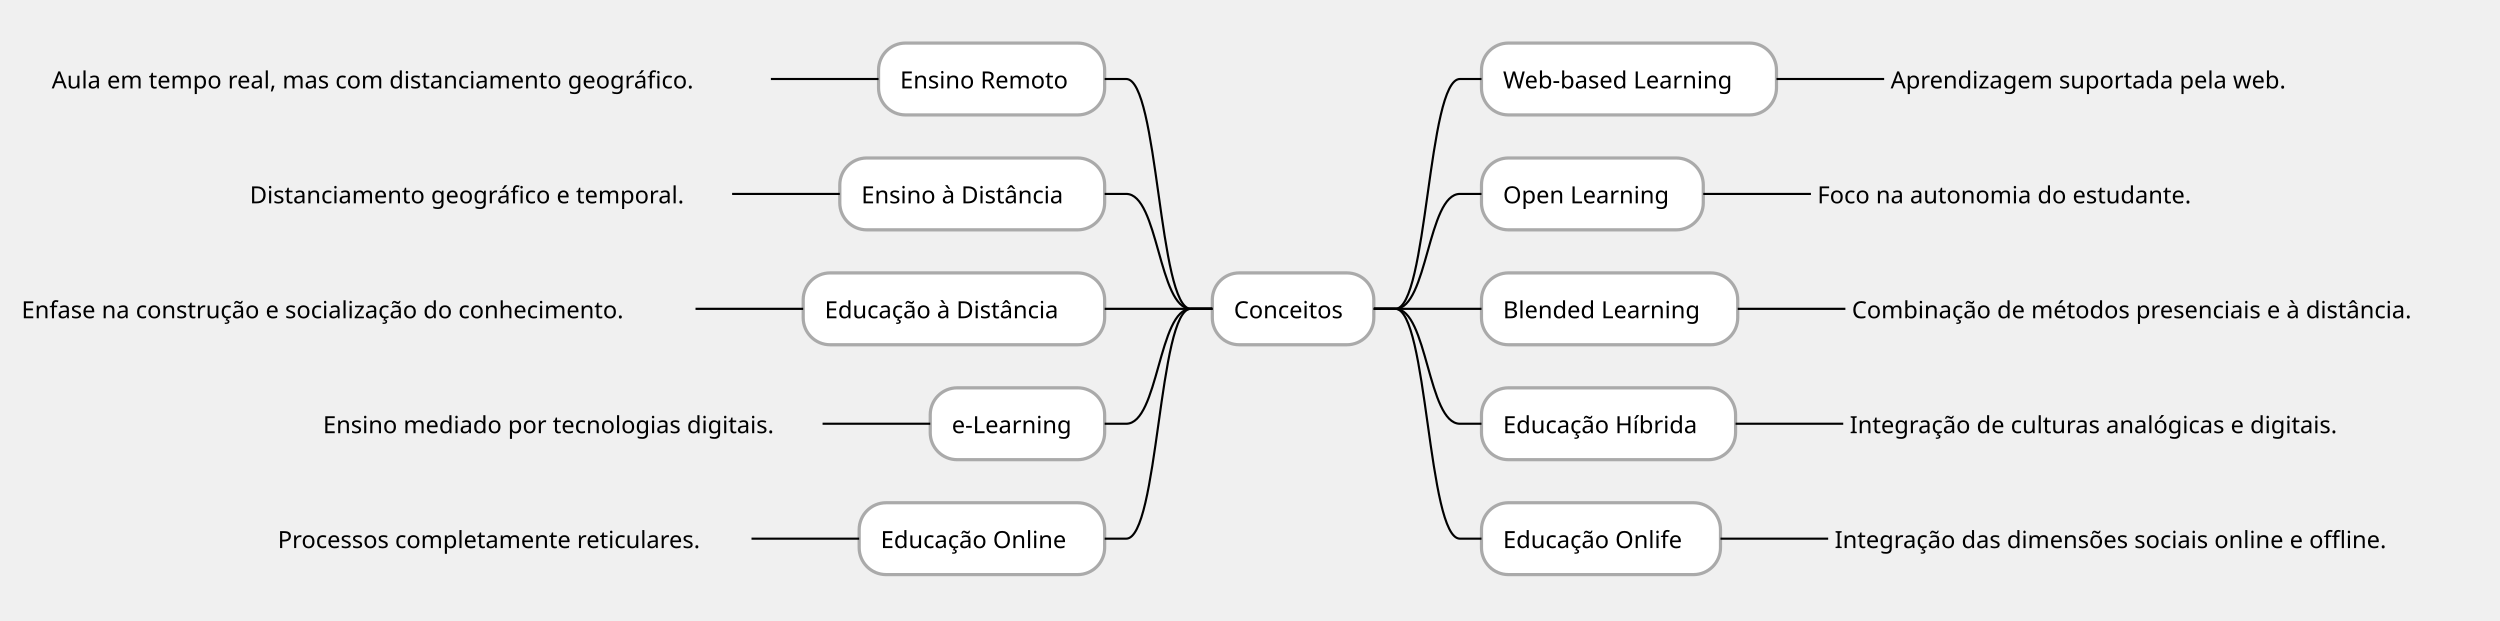
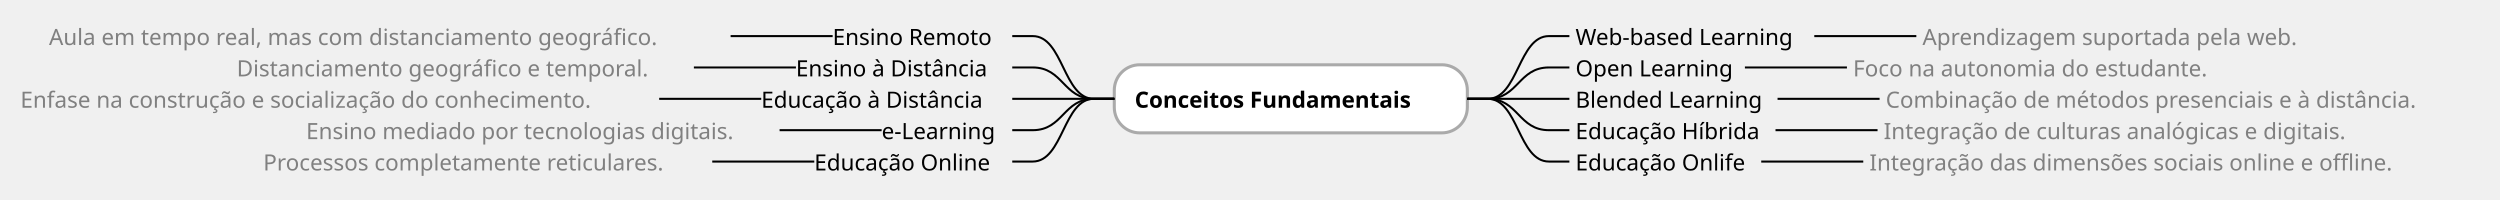
- <svg xmlns="http://www.w3.org/2000/svg" contentStyleType="text/css" height="288px" preserveAspectRatio="none" style="width:1161px;height:288px;background:#FFFFFF;" version="1.1" viewBox="0 0 1161 288" width="1161px" zoomAndPan="magnify">
+ <svg xmlns="http://www.w3.org/2000/svg" contentStyleType="text/css" height="98px" preserveAspectRatio="none" style="width:1225px;height:98px;background:#FFFFFF;" version="1.1" viewBox="0 0 1225 98" width="1225px" zoomAndPan="magnify">
  <defs />
  <g>
-     <rect fill="#FFFFFF" height="33.369" rx="12.5" ry="12.5" style="stroke:#AAAAAA;stroke-width:1.5;" width="75" x="563" y="126.737" />
-     <text fill="#000000" font-family="Verdana" font-size="11" lengthAdjust="spacing" textLength="55" x="573" y="147.796">Conceitos</text>
-     <rect fill="#FFFFFF" height="33.369" rx="12.5" ry="12.5" style="stroke:#AAAAAA;stroke-width:1.5;" width="137" x="688" y="20" />
-     <text fill="#000000" font-family="Verdana" font-size="11" lengthAdjust="spacing" textLength="117" x="698" y="41.059">Web-based Learning</text>
-     <text fill="#000000" font-family="Verdana" font-size="11" lengthAdjust="spacing" textLength="202" x="878" y="41.059">Aprendizagem suportada pela web.</text>
-     <path d="M825,36.684 L835,36.684 C850,36.684 850,36.684 865,36.684 L875,36.684 " fill="none" style="stroke:#000000;stroke-width:1.0;" />
-     <path d="M638,143.422 L648,143.422 C663,143.422 663,36.684 678,36.684 L688,36.684 " fill="none" style="stroke:#000000;stroke-width:1.0;" />
-     <rect fill="#FFFFFF" height="33.369" rx="12.5" ry="12.5" style="stroke:#AAAAAA;stroke-width:1.5;" width="103" x="688" y="73.369" />
-     <text fill="#000000" font-family="Verdana" font-size="11" lengthAdjust="spacing" textLength="83" x="698" y="94.428">Open Learning</text>
-     <text fill="#000000" font-family="Verdana" font-size="11" lengthAdjust="spacing" textLength="190" x="844" y="94.428">Foco na autonomia do estudante.</text>
-     <path d="M791,90.053 L801,90.053 C816,90.053 816,90.053 831,90.053 L841,90.053 " fill="none" style="stroke:#000000;stroke-width:1.0;" />
-     <path d="M638,143.422 L648,143.422 C663,143.422 663,90.053 678,90.053 L688,90.053 " fill="none" style="stroke:#000000;stroke-width:1.0;" />
-     <rect fill="#FFFFFF" height="33.369" rx="12.5" ry="12.5" style="stroke:#AAAAAA;stroke-width:1.5;" width="119" x="688" y="126.737" />
-     <text fill="#000000" font-family="Verdana" font-size="11" lengthAdjust="spacing" textLength="99" x="698" y="147.796">Blended Learning</text>
-     <text fill="#000000" font-family="Verdana" font-size="11" lengthAdjust="spacing" textLength="289" x="860" y="147.796">Combinação de métodos presenciais e à distância.</text>
-     <path d="M807,143.422 L817,143.422 C832,143.422 832,143.422 847,143.422 L857,143.422 " fill="none" style="stroke:#000000;stroke-width:1.0;" />
-     <path d="M638,143.422 L648,143.422 C663,143.422 663,143.422 678,143.422 L688,143.422 " fill="none" style="stroke:#000000;stroke-width:1.0;" />
-     <rect fill="#FFFFFF" height="33.369" rx="12.5" ry="12.5" style="stroke:#AAAAAA;stroke-width:1.5;" width="118" x="688" y="180.106" />
-     <text fill="#000000" font-family="Verdana" font-size="11" lengthAdjust="spacing" textLength="98" x="698" y="201.165">Educação Híbrida</text>
-     <text fill="#000000" font-family="Verdana" font-size="11" lengthAdjust="spacing" textLength="252" x="859" y="201.165">Integração de culturas analógicas e digitais.</text>
-     <path d="M806,196.79 L816,196.79 C831,196.79 831,196.79 846,196.79 L856,196.79 " fill="none" style="stroke:#000000;stroke-width:1.0;" />
-     <path d="M638,143.422 L648,143.422 C663,143.422 663,196.79 678,196.79 L688,196.79 " fill="none" style="stroke:#000000;stroke-width:1.0;" />
-     <rect fill="#FFFFFF" height="33.369" rx="12.5" ry="12.5" style="stroke:#AAAAAA;stroke-width:1.5;" width="111" x="688" y="233.475" />
-     <text fill="#000000" font-family="Verdana" font-size="11" lengthAdjust="spacing" textLength="91" x="698" y="254.534">Educação Onlife</text>
-     <text fill="#000000" font-family="Verdana" font-size="11" lengthAdjust="spacing" textLength="285" x="852" y="254.534">Integração das dimensões sociais online e offline.</text>
-     <path d="M799,250.159 L809,250.159 C824,250.159 824,250.159 839,250.159 L849,250.159 " fill="none" style="stroke:#000000;stroke-width:1.0;" />
-     <path d="M638,143.422 L648,143.422 C663,143.422 663,250.159 678,250.159 L688,250.159 " fill="none" style="stroke:#000000;stroke-width:1.0;" />
-     <rect fill="#FFFFFF" height="33.369" rx="12.5" ry="12.5" style="stroke:#AAAAAA;stroke-width:1.5;" width="105" x="408" y="20" />
-     <text fill="#000000" font-family="Verdana" font-size="11" lengthAdjust="spacing" textLength="85" x="418" y="41.059">Ensino Remoto</text>
-     <text fill="#000000" font-family="Verdana" font-size="11" lengthAdjust="spacing" textLength="331" x="24" y="41.059">Aula em tempo real, mas com distanciamento geográfico.</text>
-     <path d="M408,36.684 L398,36.684 C383,36.684 383,36.684 368,36.684 L358,36.684 " fill="none" style="stroke:#000000;stroke-width:1.0;" />
-     <path d="M563,143.422 L553,143.422 C538,143.422 538,36.684 523,36.684 L513,36.684 " fill="none" style="stroke:#000000;stroke-width:1.0;" />
-     <rect fill="#FFFFFF" height="33.369" rx="12.5" ry="12.5" style="stroke:#AAAAAA;stroke-width:1.5;" width="123" x="390" y="73.369" />
-     <text fill="#000000" font-family="Verdana" font-size="11" lengthAdjust="spacing" textLength="103" x="400" y="94.428">Ensino à Distância</text>
-     <text fill="#000000" font-family="Verdana" font-size="11" lengthAdjust="spacing" textLength="221" x="116" y="94.428">Distanciamento geográfico e temporal.</text>
-     <path d="M390,90.053 L380,90.053 C365,90.053 365,90.053 350,90.053 L340,90.053 " fill="none" style="stroke:#000000;stroke-width:1.0;" />
-     <path d="M563,143.422 L553,143.422 C538,143.422 538,90.053 523,90.053 L513,90.053 " fill="none" style="stroke:#000000;stroke-width:1.0;" />
-     <rect fill="#FFFFFF" height="33.369" rx="12.5" ry="12.5" style="stroke:#AAAAAA;stroke-width:1.5;" width="140" x="373" y="126.737" />
-     <text fill="#000000" font-family="Verdana" font-size="11" lengthAdjust="spacing" textLength="120" x="383" y="147.796">Educação à Distância</text>
-     <text fill="#000000" font-family="Verdana" font-size="11" lengthAdjust="spacing" textLength="310" x="10" y="147.796">Enfase na construção e socialização do conhecimento.</text>
-     <path d="M373,143.422 L363,143.422 C348,143.422 348,143.422 333,143.422 L323,143.422 " fill="none" style="stroke:#000000;stroke-width:1.0;" />
-     <path d="M563,143.422 L553,143.422 C538,143.422 538,143.422 523,143.422 L513,143.422 " fill="none" style="stroke:#000000;stroke-width:1.0;" />
-     <rect fill="#FFFFFF" height="33.369" rx="12.5" ry="12.5" style="stroke:#AAAAAA;stroke-width:1.5;" width="81" x="432" y="180.106" />
-     <text fill="#000000" font-family="Verdana" font-size="11" lengthAdjust="spacing" textLength="61" x="442" y="201.165">e-Learning</text>
-     <text fill="#000000" font-family="Verdana" font-size="11" lengthAdjust="spacing" textLength="229" x="150" y="201.165">Ensino mediado por tecnologias digitais.</text>
-     <path d="M432,196.79 L422,196.79 C407,196.79 407,196.79 392,196.79 L382,196.79 " fill="none" style="stroke:#000000;stroke-width:1.0;" />
-     <path d="M563,143.422 L553,143.422 C538,143.422 538,196.79 523,196.79 L513,196.79 " fill="none" style="stroke:#000000;stroke-width:1.0;" />
-     <rect fill="#FFFFFF" height="33.369" rx="12.5" ry="12.5" style="stroke:#AAAAAA;stroke-width:1.5;" width="114" x="399" y="233.475" />
-     <text fill="#000000" font-family="Verdana" font-size="11" lengthAdjust="spacing" textLength="94" x="409" y="254.534">Educação Online</text>
-     <text fill="#000000" font-family="Verdana" font-size="11" lengthAdjust="spacing" textLength="217" x="129" y="254.534">Processos completamente reticulares.</text>
-     <path d="M399,250.159 L389,250.159 C374,250.159 374,250.159 359,250.159 L349,250.159 " fill="none" style="stroke:#000000;stroke-width:1.0;" />
-     <path d="M563,143.422 L553,143.422 C538,143.422 538,250.159 523,250.159 L513,250.159 " fill="none" style="stroke:#000000;stroke-width:1.0;" />
+     <rect fill="#FFFFFF" height="33.369" rx="12.5" ry="12.5" style="stroke:#AAAAAA;stroke-width:1.5;" width="173" x="546" y="31.737" />
+     <text fill="#000000" font-family="Verdana" font-size="11" font-weight="bold" lengthAdjust="spacing" textLength="153" x="556" y="52.796">Conceitos Fundamentais</text>
+     <text fill="#000000" font-family="Verdana" font-size="11" lengthAdjust="spacing" textLength="117" x="772" y="22.059">Web-based Learning</text>
+     <text fill="#808080" font-family="Verdana" font-size="11" lengthAdjust="spacing" textLength="202" x="942" y="22.059">Aprendizagem suportada pela web.</text>
+     <path d="M889,17.684 L899,17.684 C914,17.684 914,17.684 929,17.684 L939,17.684 " fill="none" style="stroke:#000000;stroke-width:1.0;" />
+     <path d="M719,48.422 L729,48.422 C744,48.422 744,17.684 759,17.684 L769,17.684 " fill="none" style="stroke:#000000;stroke-width:1.0;" />
+     <text fill="#000000" font-family="Verdana" font-size="11" lengthAdjust="spacing" textLength="83" x="772" y="37.428">Open Learning</text>
+     <text fill="#808080" font-family="Verdana" font-size="11" lengthAdjust="spacing" textLength="190" x="908" y="37.428">Foco na autonomia do estudante.</text>
+     <path d="M855,33.053 L865,33.053 C880,33.053 880,33.053 895,33.053 L905,33.053 " fill="none" style="stroke:#000000;stroke-width:1.0;" />
+     <path d="M719,48.422 L729,48.422 C744,48.422 744,33.053 759,33.053 L769,33.053 " fill="none" style="stroke:#000000;stroke-width:1.0;" />
+     <text fill="#000000" font-family="Verdana" font-size="11" lengthAdjust="spacing" textLength="99" x="772" y="52.796">Blended Learning</text>
+     <text fill="#808080" font-family="Verdana" font-size="11" lengthAdjust="spacing" textLength="289" x="924" y="52.796">Combinação de métodos presenciais e à distância.</text>
+     <path d="M871,48.422 L881,48.422 C896,48.422 896,48.422 911,48.422 L921,48.422 " fill="none" style="stroke:#000000;stroke-width:1.0;" />
+     <path d="M719,48.422 L729,48.422 C744,48.422 744,48.422 759,48.422 L769,48.422 " fill="none" style="stroke:#000000;stroke-width:1.0;" />
+     <text fill="#000000" font-family="Verdana" font-size="11" lengthAdjust="spacing" textLength="98" x="772" y="68.165">Educação Híbrida</text>
+     <text fill="#808080" font-family="Verdana" font-size="11" lengthAdjust="spacing" textLength="252" x="923" y="68.165">Integração de culturas analógicas e digitais.</text>
+     <path d="M870,63.79 L880,63.79 C895,63.79 895,63.79 910,63.79 L920,63.79 " fill="none" style="stroke:#000000;stroke-width:1.0;" />
+     <path d="M719,48.422 L729,48.422 C744,48.422 744,63.79 759,63.79 L769,63.79 " fill="none" style="stroke:#000000;stroke-width:1.0;" />
+     <text fill="#000000" font-family="Verdana" font-size="11" lengthAdjust="spacing" textLength="91" x="772" y="83.534">Educação Onlife</text>
+     <text fill="#808080" font-family="Verdana" font-size="11" lengthAdjust="spacing" textLength="285" x="916" y="83.534">Integração das dimensões sociais online e offline.</text>
+     <path d="M863,79.159 L873,79.159 C888,79.159 888,79.159 903,79.159 L913,79.159 " fill="none" style="stroke:#000000;stroke-width:1.0;" />
+     <path d="M719,48.422 L729,48.422 C744,48.422 744,79.159 759,79.159 L769,79.159 " fill="none" style="stroke:#000000;stroke-width:1.0;" />
+     <text fill="#000000" font-family="Verdana" font-size="11" lengthAdjust="spacing" textLength="85" x="408" y="22.059">Ensino Remoto</text>
+     <text fill="#808080" font-family="Verdana" font-size="11" lengthAdjust="spacing" textLength="331" x="24" y="22.059">Aula em tempo real, mas com distanciamento geográfico.</text>
+     <path d="M408,17.684 L398,17.684 C383,17.684 383,17.684 368,17.684 L358,17.684 " fill="none" style="stroke:#000000;stroke-width:1.0;" />
+     <path d="M546,48.422 L536,48.422 C521,48.422 521,17.684 506,17.684 L496,17.684 " fill="none" style="stroke:#000000;stroke-width:1.0;" />
+     <text fill="#000000" font-family="Verdana" font-size="11" lengthAdjust="spacing" textLength="103" x="390" y="37.428">Ensino à Distância</text>
+     <text fill="#808080" font-family="Verdana" font-size="11" lengthAdjust="spacing" textLength="221" x="116" y="37.428">Distanciamento geográfico e temporal.</text>
+     <path d="M390,33.053 L380,33.053 C365,33.053 365,33.053 350,33.053 L340,33.053 " fill="none" style="stroke:#000000;stroke-width:1.0;" />
+     <path d="M546,48.422 L536,48.422 C521,48.422 521,33.053 506,33.053 L496,33.053 " fill="none" style="stroke:#000000;stroke-width:1.0;" />
+     <text fill="#000000" font-family="Verdana" font-size="11" lengthAdjust="spacing" textLength="120" x="373" y="52.796">Educação à Distância</text>
+     <text fill="#808080" font-family="Verdana" font-size="11" lengthAdjust="spacing" textLength="310" x="10" y="52.796">Enfase na construção e socialização do conhecimento.</text>
+     <path d="M373,48.422 L363,48.422 C348,48.422 348,48.422 333,48.422 L323,48.422 " fill="none" style="stroke:#000000;stroke-width:1.0;" />
+     <path d="M546,48.422 L536,48.422 C521,48.422 521,48.422 506,48.422 L496,48.422 " fill="none" style="stroke:#000000;stroke-width:1.0;" />
+     <text fill="#000000" font-family="Verdana" font-size="11" lengthAdjust="spacing" textLength="61" x="432" y="68.165">e-Learning</text>
+     <text fill="#808080" font-family="Verdana" font-size="11" lengthAdjust="spacing" textLength="229" x="150" y="68.165">Ensino mediado por tecnologias digitais.</text>
+     <path d="M432,63.79 L422,63.79 C407,63.79 407,63.79 392,63.79 L382,63.79 " fill="none" style="stroke:#000000;stroke-width:1.0;" />
+     <path d="M546,48.422 L536,48.422 C521,48.422 521,63.79 506,63.79 L496,63.79 " fill="none" style="stroke:#000000;stroke-width:1.0;" />
+     <text fill="#000000" font-family="Verdana" font-size="11" lengthAdjust="spacing" textLength="94" x="399" y="83.534">Educação Online</text>
+     <text fill="#808080" font-family="Verdana" font-size="11" lengthAdjust="spacing" textLength="217" x="129" y="83.534">Processos completamente reticulares.</text>
+     <path d="M399,79.159 L389,79.159 C374,79.159 374,79.159 359,79.159 L349,79.159 " fill="none" style="stroke:#000000;stroke-width:1.0;" />
+     <path d="M546,48.422 L536,48.422 C521,48.422 521,79.159 506,79.159 L496,79.159 " fill="none" style="stroke:#000000;stroke-width:1.0;" />
  </g>
</svg>
